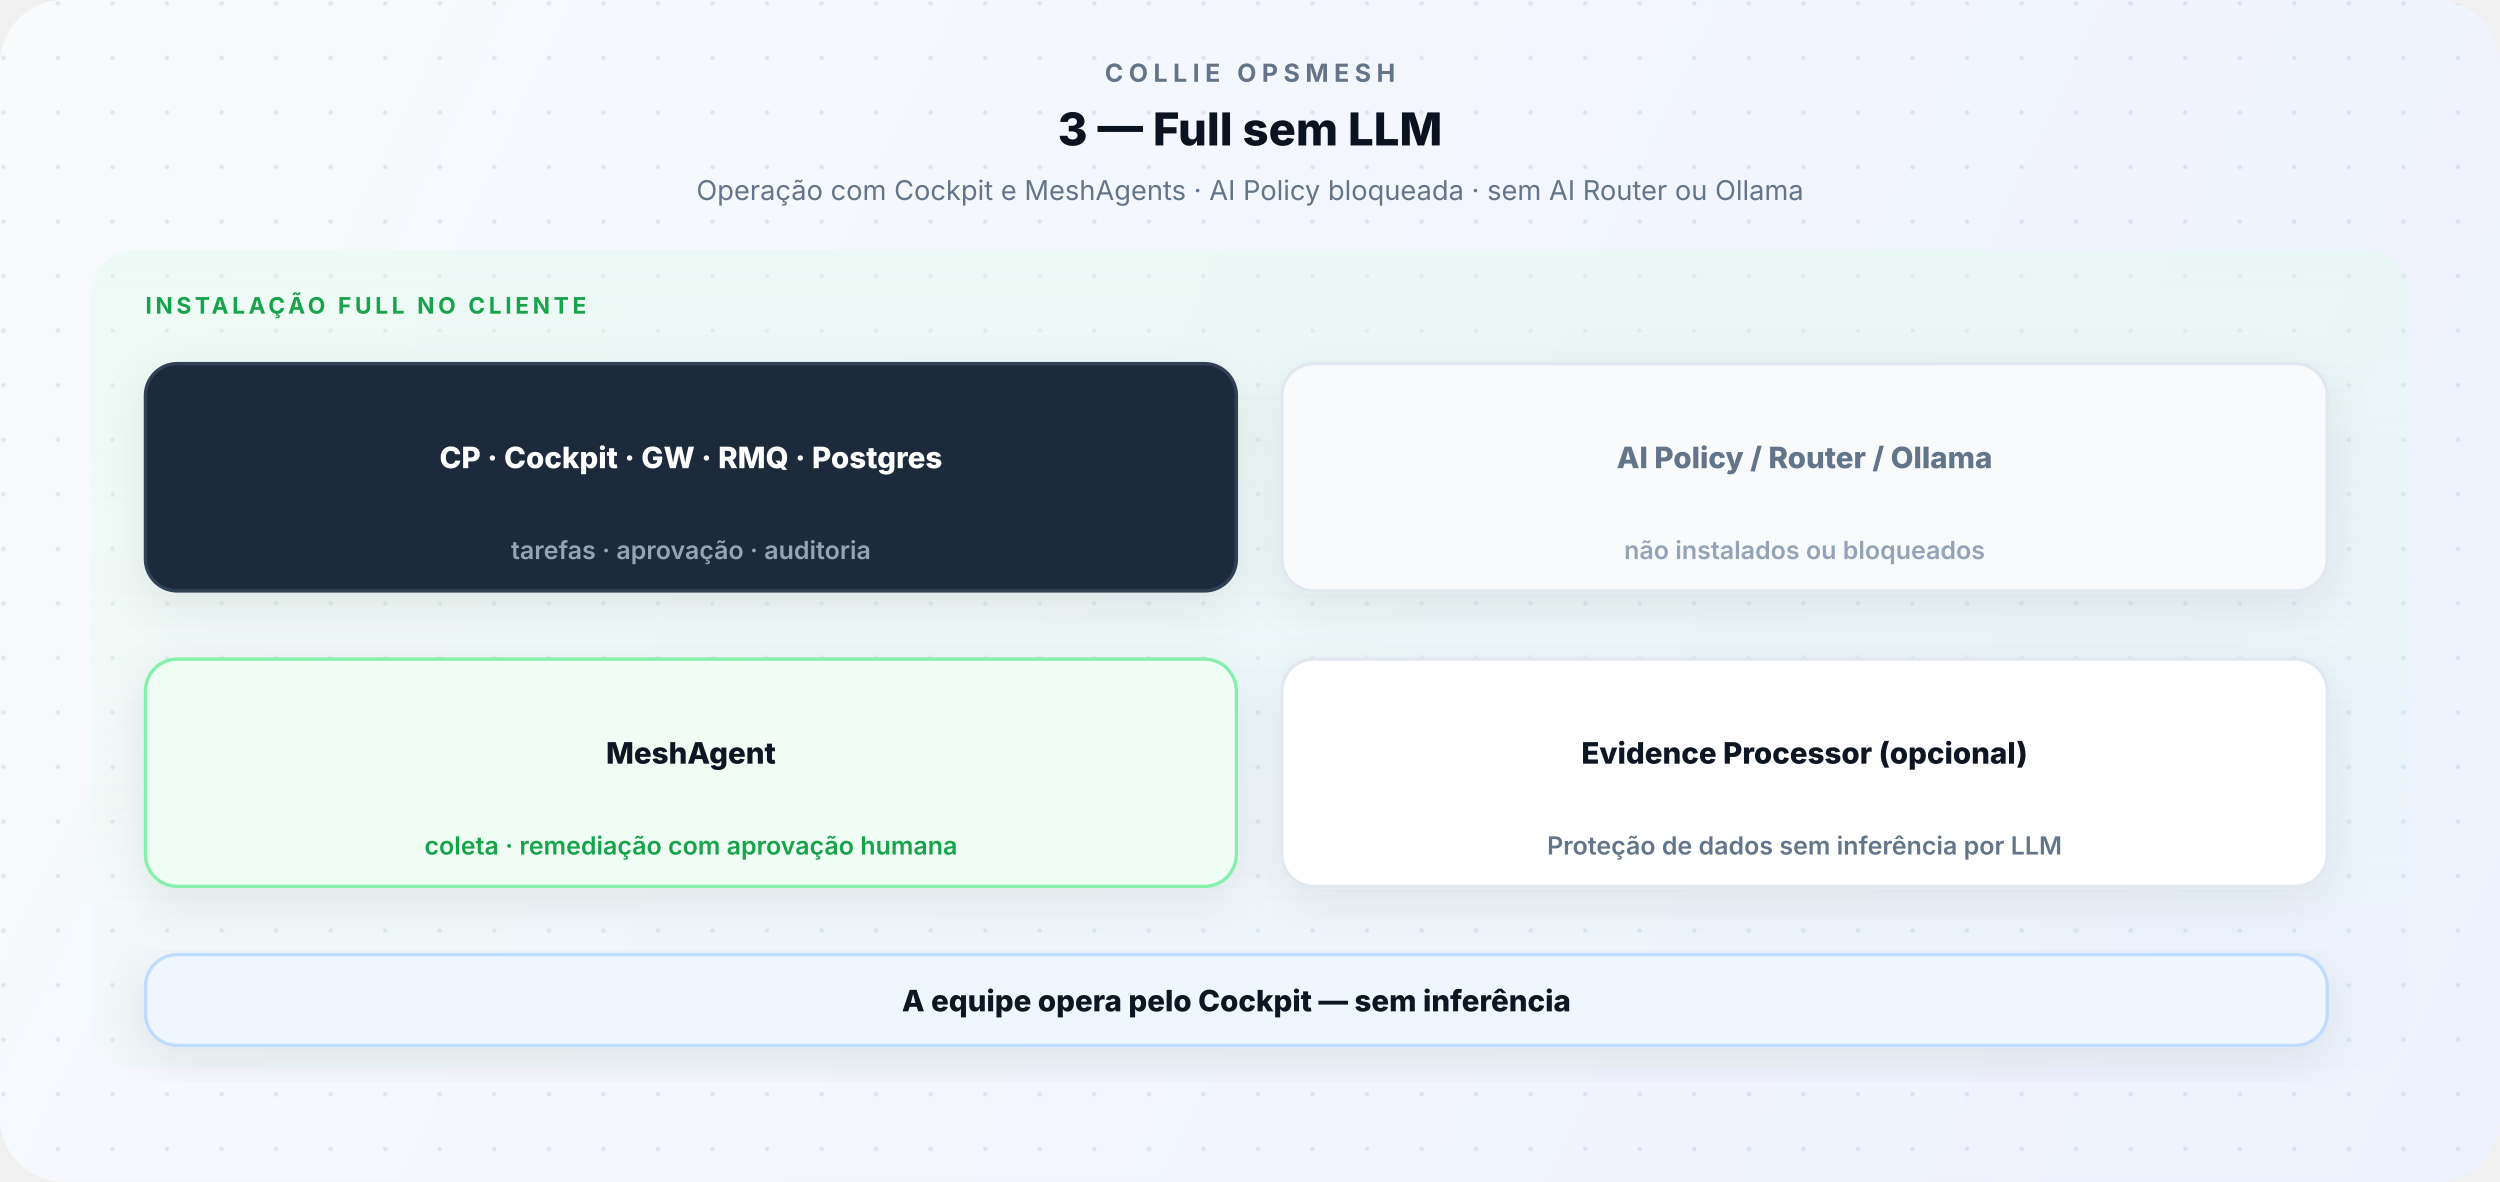
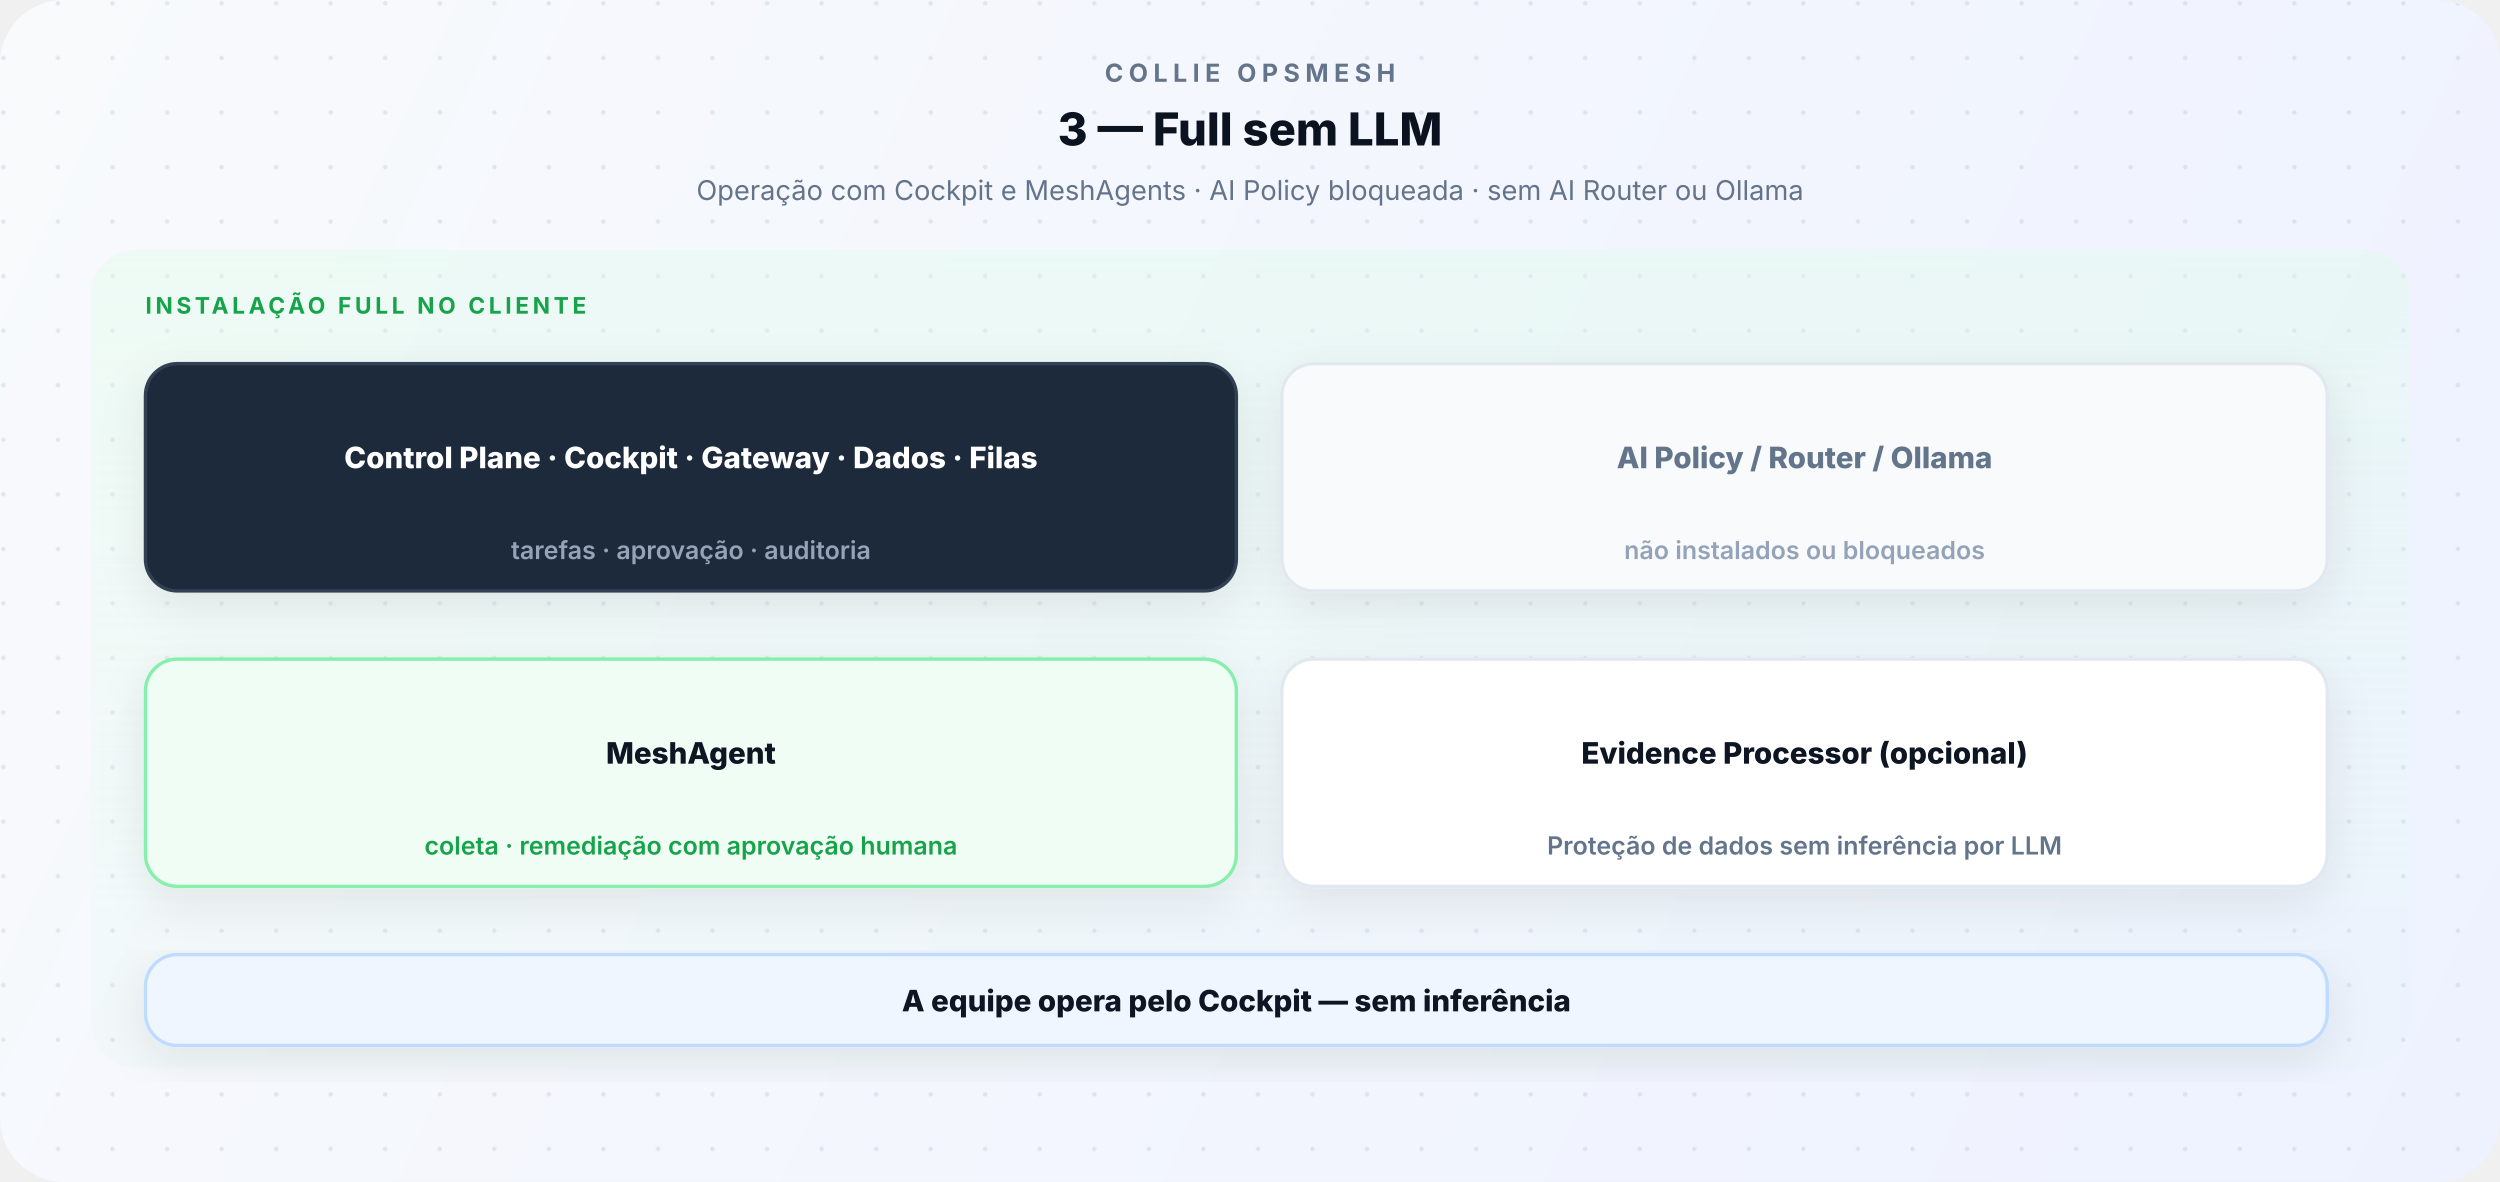
<svg xmlns="http://www.w3.org/2000/svg" width="1100" height="520" viewBox="0 0 1100 520" fill="none" role="img" aria-labelledby="t d">
  <defs>
    <linearGradient id="bg" x1="0" y1="0" x2="1100" y2="520" gradientUnits="userSpaceOnUse">
      <stop offset="0%" stop-color="#F8FAFC" />
      <stop offset="100%" stop-color="#EEF2FF" />
    </linearGradient>
    <linearGradient id="cpGrad" x1="0" y1="0" x2="500" y2="200" gradientUnits="userSpaceOnUse">
      <stop offset="0%" stop-color="#141B2D" />
      <stop offset="100%" stop-color="#0B1220" />
    </linearGradient>
    <linearGradient id="zoneCollie" x1="0" y1="0" x2="0" y2="400" gradientUnits="userSpaceOnUse">
      <stop offset="0%" stop-color="#DBEAFE" stop-opacity="0.45" />
      <stop offset="100%" stop-color="#DBEAFE" stop-opacity="0.12" />
    </linearGradient>
    <linearGradient id="zoneClient" x1="0" y1="0" x2="0" y2="400" gradientUnits="userSpaceOnUse">
      <stop offset="0%" stop-color="#DCFCE7" stop-opacity="0.45" />
      <stop offset="100%" stop-color="#DCFCE7" stop-opacity="0.12" />
    </linearGradient>
    <filter id="sh" x="-20%" y="-20%" width="140%" height="160%">
      <feDropShadow dx="0" dy="6" stdDeviation="10" flood-color="#0B1220" flood-opacity="0.08" />
    </filter>
    <marker id="arrB" markerWidth="8" markerHeight="8" refX="6" refY="3" orient="auto">
      <path d="M0 0l6 3-6 3" fill="none" stroke="#2563EB" stroke-width="1.5" />
    </marker>
    <marker id="arrG" markerWidth="8" markerHeight="8" refX="6" refY="3" orient="auto">
      <path d="M0 0l6 3-6 3" fill="none" stroke="#16A34A" stroke-width="1.5" />
    </marker>
    <pattern id="dots" width="24" height="24" patternUnits="userSpaceOnUse">
      <circle cx="1.5" cy="1.5" r="1" fill="#94A3B8" opacity="0.22" />
    </pattern>
  </defs>
  <rect width="1100" height="520" rx="28" fill="url(#bg)" />
  <rect width="1100" height="520" rx="28" fill="url(#dots)" />
  <text x="550.0" y="36" font-family="Inter,Arial,sans-serif" font-size="11" font-weight="700" fill="#64748B" text-anchor="middle" letter-spacing="2.4">COLLIE OPSMESH</text>
  <text x="550.0" y="64" font-family="Inter,Arial,sans-serif" font-size="20" font-weight="800" fill="#0B1220" text-anchor="middle">3 — Full sem LLM</text>
  <text x="550.0" y="88" font-family="Inter,Arial,sans-serif" font-size="12" fill="#64748B" text-anchor="middle">Operação com Cockpit e MeshAgents · AI Policy bloqueada · sem AI Router ou Ollama</text>
  <rect x="40" y="110" width="1020" height="360" rx="20" fill="url(#zoneClient)" />
  <text x="64" y="138" font-family="Inter,Arial,sans-serif" font-size="10" font-weight="700" fill="#16A34A" letter-spacing="1.6">INSTALAÇÃO FULL NO CLIENTE</text>
  <g filter="url(#sh)" font-family="Inter,Arial,sans-serif">
    <rect x="64" y="160" width="480" height="100" rx="14" fill="#1E293B" stroke="#334155" stroke-width="1.5" />
-     <text x="304.0" y="206.0" font-size="13" font-weight="800" fill="#FFFFFF" text-anchor="middle">CP · Cockpit · GW · RMQ · Postgres</text>
+     <text x="304.0" y="206.0" font-size="13" font-weight="800" fill="#FFFFFF" text-anchor="middle">Control Plane · Cockpit · Gateway · Dados · Filas</text>
    <text x="304.0" y="246" font-size="11" font-weight="600" fill="#94A3B8" text-anchor="middle">tarefas · aprovação · auditoria</text>
  </g>
  <g filter="url(#sh)" font-family="Inter,Arial,sans-serif">
    <rect x="564" y="160" width="460" height="100" rx="14" fill="#F8FAFC" stroke="#E2E8F0" stroke-width="1.5" />
    <text x="794.0" y="206.0" font-size="13" font-weight="800" fill="#64748B" text-anchor="middle">AI Policy / Router / Ollama</text>
    <text x="794.0" y="246" font-size="11" font-weight="600" fill="#94A3B8" text-anchor="middle">não instalados ou bloqueados</text>
  </g>
  <g filter="url(#sh)" font-family="Inter,Arial,sans-serif">
    <rect x="64" y="290" width="480" height="100" rx="14" fill="#F0FDF4" stroke="#86EFAC" stroke-width="1.5" />
    <text x="304.0" y="336.0" font-size="13" font-weight="800" fill="#0B1220" text-anchor="middle">MeshAgent</text>
    <text x="304.0" y="376" font-size="11" font-weight="600" fill="#16A34A" text-anchor="middle">coleta · remediação com aprovação humana</text>
  </g>
  <g filter="url(#sh)" font-family="Inter,Arial,sans-serif">
    <rect x="564" y="290" width="460" height="100" rx="14" fill="#FFFFFF" stroke="#E2E8F0" stroke-width="1.5" />
    <text x="794.0" y="336.0" font-size="13" font-weight="800" fill="#0B1220" text-anchor="middle">Evidence Processor (opcional)</text>
    <text x="794.0" y="376" font-size="11" font-weight="600" fill="#64748B" text-anchor="middle">Proteção de dados sem inferência por LLM</text>
  </g>
  <g filter="url(#sh)" font-family="Inter,Arial,sans-serif">
    <rect x="64" y="420" width="960" height="40" rx="14" fill="#EFF6FF" stroke="#BFDBFE" stroke-width="1.5" />
    <text x="544.0" y="445.0" font-size="13" font-weight="800" fill="#0B1220" text-anchor="middle">A equipe opera pelo Cockpit — sem inferência</text>
  </g>
</svg>
